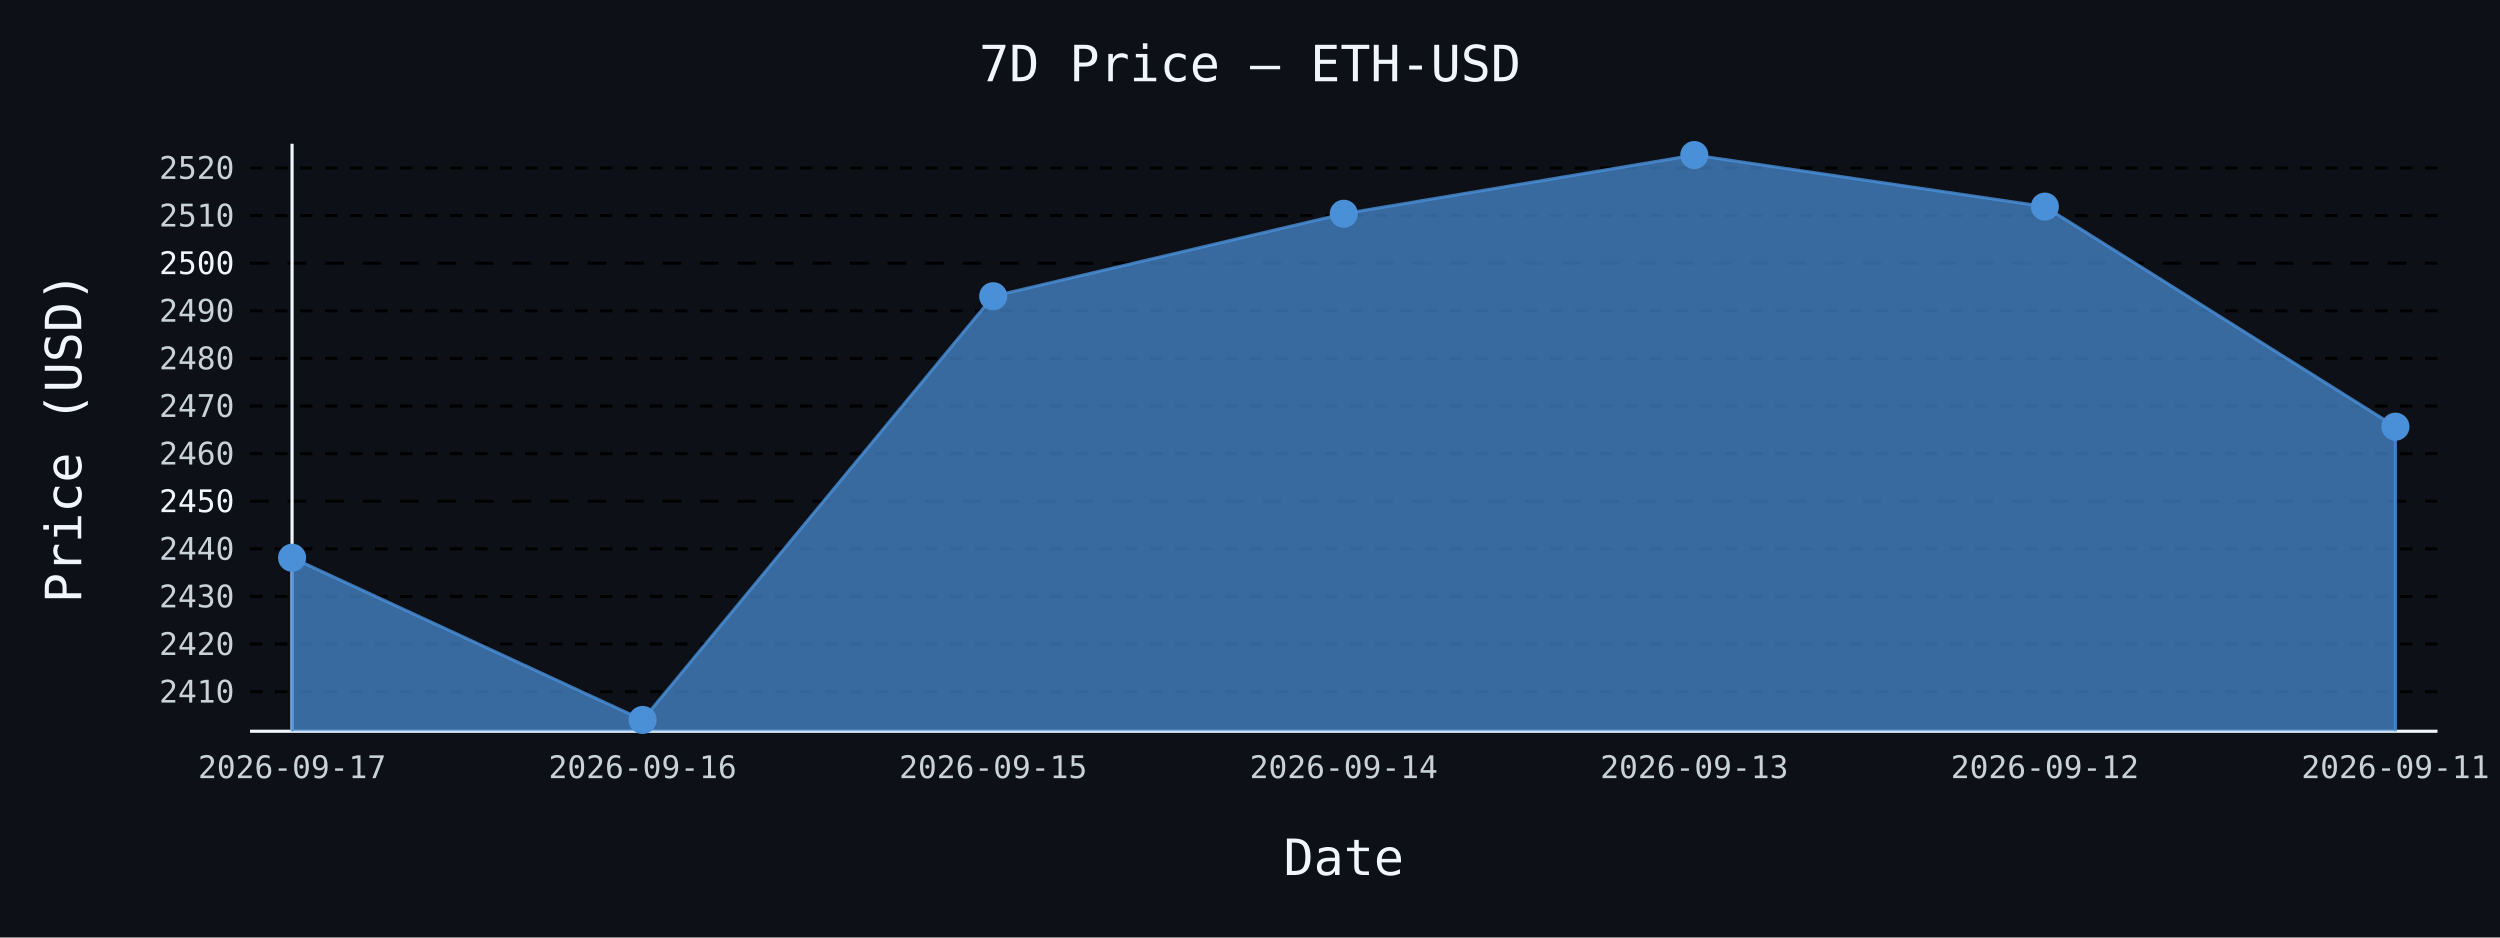
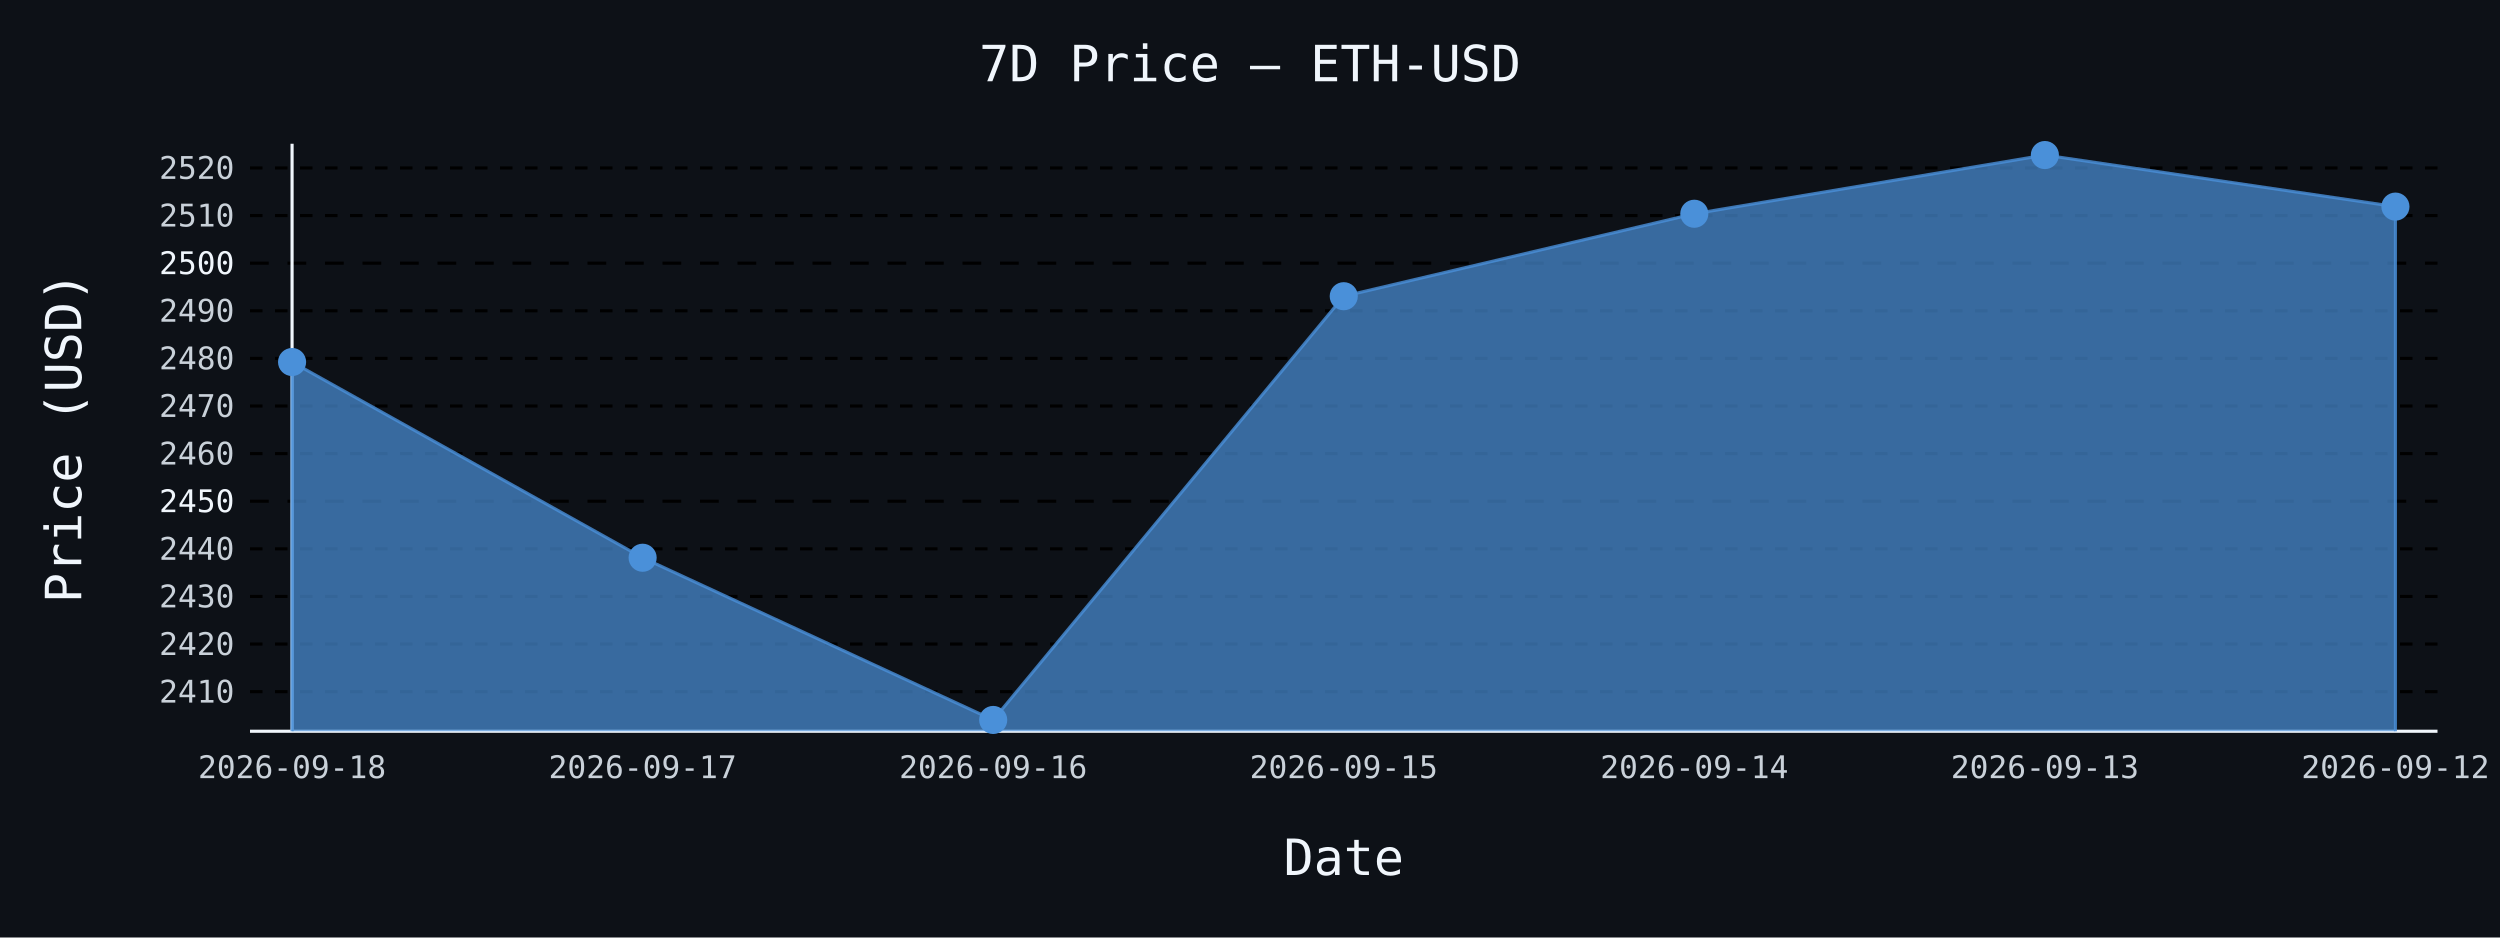
- <svg xmlns="http://www.w3.org/2000/svg" id="chart-c8480946-947f-4725-bf86-c07ff283537d" class="pygal-chart" viewBox="0 0 800 300">
+ <svg xmlns="http://www.w3.org/2000/svg" id="chart-721b9077-68fb-409a-89a8-c1f0a8efed57" class="pygal-chart" viewBox="0 0 800 300">
  <defs>
-     <style type="text/css">#chart-c8480946-947f-4725-bf86-c07ff283537d{-webkit-user-select:none;-webkit-font-smoothing:antialiased;font-family:monospace}#chart-c8480946-947f-4725-bf86-c07ff283537d .title{font-family:monospace;font-size:16px}#chart-c8480946-947f-4725-bf86-c07ff283537d .legends .legend text{font-family:monospace;font-size:14px}#chart-c8480946-947f-4725-bf86-c07ff283537d .axis text{font-family:monospace;font-size:10px}#chart-c8480946-947f-4725-bf86-c07ff283537d .axis text.major{font-family:monospace;font-size:10px}#chart-c8480946-947f-4725-bf86-c07ff283537d .text-overlay text.value{font-family:monospace;font-size:16px}#chart-c8480946-947f-4725-bf86-c07ff283537d .text-overlay text.label{font-family:monospace;font-size:10px}#chart-c8480946-947f-4725-bf86-c07ff283537d .tooltip{font-family:monospace;font-size:14px}#chart-c8480946-947f-4725-bf86-c07ff283537d text.no_data{font-family:monospace;font-size:64px}
- #chart-c8480946-947f-4725-bf86-c07ff283537d{background-color:#0d1117}#chart-c8480946-947f-4725-bf86-c07ff283537d path,#chart-c8480946-947f-4725-bf86-c07ff283537d line,#chart-c8480946-947f-4725-bf86-c07ff283537d rect,#chart-c8480946-947f-4725-bf86-c07ff283537d circle{-webkit-transition:150ms;-moz-transition:150ms;transition:150ms}#chart-c8480946-947f-4725-bf86-c07ff283537d .graph &gt; .background{fill:#0d1117}#chart-c8480946-947f-4725-bf86-c07ff283537d .plot &gt; .background{fill:#0d1117}#chart-c8480946-947f-4725-bf86-c07ff283537d .graph{fill:#c9d1d9}#chart-c8480946-947f-4725-bf86-c07ff283537d text.no_data{fill:#f0f6fc}#chart-c8480946-947f-4725-bf86-c07ff283537d .title{fill:#f0f6fc}#chart-c8480946-947f-4725-bf86-c07ff283537d .legends .legend text{fill:#c9d1d9}#chart-c8480946-947f-4725-bf86-c07ff283537d .legends .legend:hover text{fill:#f0f6fc}#chart-c8480946-947f-4725-bf86-c07ff283537d .axis .line{stroke:#f0f6fc}#chart-c8480946-947f-4725-bf86-c07ff283537d .axis .guide.line{stroke:#8b949e}#chart-c8480946-947f-4725-bf86-c07ff283537d .axis .major.line{stroke:#c9d1d9}#chart-c8480946-947f-4725-bf86-c07ff283537d .axis text.major{fill:#f0f6fc}#chart-c8480946-947f-4725-bf86-c07ff283537d .axis.y .guides:hover .guide.line,#chart-c8480946-947f-4725-bf86-c07ff283537d .line-graph .axis.x .guides:hover .guide.line,#chart-c8480946-947f-4725-bf86-c07ff283537d .stackedline-graph .axis.x .guides:hover .guide.line,#chart-c8480946-947f-4725-bf86-c07ff283537d .xy-graph .axis.x .guides:hover .guide.line{stroke:#f0f6fc}#chart-c8480946-947f-4725-bf86-c07ff283537d .axis .guides:hover text{fill:#f0f6fc}#chart-c8480946-947f-4725-bf86-c07ff283537d .reactive{fill-opacity:.7;stroke-opacity:.8;stroke-width:1}#chart-c8480946-947f-4725-bf86-c07ff283537d .ci{stroke:#c9d1d9}#chart-c8480946-947f-4725-bf86-c07ff283537d .reactive.active,#chart-c8480946-947f-4725-bf86-c07ff283537d .active .reactive{fill-opacity:.8;stroke-opacity:.9;stroke-width:4}#chart-c8480946-947f-4725-bf86-c07ff283537d .ci .reactive.active{stroke-width:1.5}#chart-c8480946-947f-4725-bf86-c07ff283537d .series text{fill:#f0f6fc}#chart-c8480946-947f-4725-bf86-c07ff283537d .tooltip rect{fill:#0d1117;stroke:#f0f6fc;-webkit-transition:opacity 150ms;-moz-transition:opacity 150ms;transition:opacity 150ms}#chart-c8480946-947f-4725-bf86-c07ff283537d .tooltip .label{fill:#c9d1d9}#chart-c8480946-947f-4725-bf86-c07ff283537d .tooltip .label{fill:#c9d1d9}#chart-c8480946-947f-4725-bf86-c07ff283537d .tooltip .legend{font-size:.8em;fill:#8b949e}#chart-c8480946-947f-4725-bf86-c07ff283537d .tooltip .x_label{font-size:.6em;fill:#f0f6fc}#chart-c8480946-947f-4725-bf86-c07ff283537d .tooltip .xlink{font-size:.5em;text-decoration:underline}#chart-c8480946-947f-4725-bf86-c07ff283537d .tooltip .value{font-size:1.5em}#chart-c8480946-947f-4725-bf86-c07ff283537d .bound{font-size:.5em}#chart-c8480946-947f-4725-bf86-c07ff283537d .max-value{font-size:.75em;fill:#8b949e}#chart-c8480946-947f-4725-bf86-c07ff283537d .map-element{fill:#0d1117;stroke:#8b949e !important}#chart-c8480946-947f-4725-bf86-c07ff283537d .map-element .reactive{fill-opacity:inherit;stroke-opacity:inherit}#chart-c8480946-947f-4725-bf86-c07ff283537d .color-0,#chart-c8480946-947f-4725-bf86-c07ff283537d .color-0 a:visited{stroke:#4a90d9;fill:#4a90d9}#chart-c8480946-947f-4725-bf86-c07ff283537d .text-overlay .color-0 text{fill:black}
- #chart-c8480946-947f-4725-bf86-c07ff283537d text.no_data{text-anchor:middle}#chart-c8480946-947f-4725-bf86-c07ff283537d .guide.line{fill:none}#chart-c8480946-947f-4725-bf86-c07ff283537d .centered{text-anchor:middle}#chart-c8480946-947f-4725-bf86-c07ff283537d .title{text-anchor:middle}#chart-c8480946-947f-4725-bf86-c07ff283537d .legends .legend text{fill-opacity:1}#chart-c8480946-947f-4725-bf86-c07ff283537d .axis.x text{text-anchor:middle}#chart-c8480946-947f-4725-bf86-c07ff283537d .axis.x:not(.web) text[transform]{text-anchor:start}#chart-c8480946-947f-4725-bf86-c07ff283537d .axis.x:not(.web) text[transform].backwards{text-anchor:end}#chart-c8480946-947f-4725-bf86-c07ff283537d .axis.y text{text-anchor:end}#chart-c8480946-947f-4725-bf86-c07ff283537d .axis.y text[transform].backwards{text-anchor:start}#chart-c8480946-947f-4725-bf86-c07ff283537d .axis.y2 text{text-anchor:start}#chart-c8480946-947f-4725-bf86-c07ff283537d .axis.y2 text[transform].backwards{text-anchor:end}#chart-c8480946-947f-4725-bf86-c07ff283537d .axis .guide.line{stroke-dasharray:4,4;stroke:black}#chart-c8480946-947f-4725-bf86-c07ff283537d .axis .major.guide.line{stroke-dasharray:6,6;stroke:black}#chart-c8480946-947f-4725-bf86-c07ff283537d .horizontal .axis.y .guide.line,#chart-c8480946-947f-4725-bf86-c07ff283537d .horizontal .axis.y2 .guide.line,#chart-c8480946-947f-4725-bf86-c07ff283537d .vertical .axis.x .guide.line{opacity:0}#chart-c8480946-947f-4725-bf86-c07ff283537d .horizontal .axis.always_show .guide.line,#chart-c8480946-947f-4725-bf86-c07ff283537d .vertical .axis.always_show .guide.line{opacity:1 !important}#chart-c8480946-947f-4725-bf86-c07ff283537d .axis.y .guides:hover .guide.line,#chart-c8480946-947f-4725-bf86-c07ff283537d .axis.y2 .guides:hover .guide.line,#chart-c8480946-947f-4725-bf86-c07ff283537d .axis.x .guides:hover .guide.line{opacity:1}#chart-c8480946-947f-4725-bf86-c07ff283537d .axis .guides:hover text{opacity:1}#chart-c8480946-947f-4725-bf86-c07ff283537d .nofill{fill:none}#chart-c8480946-947f-4725-bf86-c07ff283537d .subtle-fill{fill-opacity:.2}#chart-c8480946-947f-4725-bf86-c07ff283537d .dot{stroke-width:1px;fill-opacity:1;stroke-opacity:1}#chart-c8480946-947f-4725-bf86-c07ff283537d .dot.active{stroke-width:5px}#chart-c8480946-947f-4725-bf86-c07ff283537d .dot.negative{fill:transparent}#chart-c8480946-947f-4725-bf86-c07ff283537d text,#chart-c8480946-947f-4725-bf86-c07ff283537d tspan{stroke:none !important}#chart-c8480946-947f-4725-bf86-c07ff283537d .series text.active{opacity:1}#chart-c8480946-947f-4725-bf86-c07ff283537d .tooltip rect{fill-opacity:.95;stroke-width:.5}#chart-c8480946-947f-4725-bf86-c07ff283537d .tooltip text{fill-opacity:1}#chart-c8480946-947f-4725-bf86-c07ff283537d .showable{visibility:hidden}#chart-c8480946-947f-4725-bf86-c07ff283537d .showable.shown{visibility:visible}#chart-c8480946-947f-4725-bf86-c07ff283537d .gauge-background{fill:rgba(229,229,229,1);stroke:none}#chart-c8480946-947f-4725-bf86-c07ff283537d .bg-lines{stroke:#0d1117;stroke-width:2px}</style>
+     <style type="text/css">#chart-721b9077-68fb-409a-89a8-c1f0a8efed57{-webkit-user-select:none;-webkit-font-smoothing:antialiased;font-family:monospace}#chart-721b9077-68fb-409a-89a8-c1f0a8efed57 .title{font-family:monospace;font-size:16px}#chart-721b9077-68fb-409a-89a8-c1f0a8efed57 .legends .legend text{font-family:monospace;font-size:14px}#chart-721b9077-68fb-409a-89a8-c1f0a8efed57 .axis text{font-family:monospace;font-size:10px}#chart-721b9077-68fb-409a-89a8-c1f0a8efed57 .axis text.major{font-family:monospace;font-size:10px}#chart-721b9077-68fb-409a-89a8-c1f0a8efed57 .text-overlay text.value{font-family:monospace;font-size:16px}#chart-721b9077-68fb-409a-89a8-c1f0a8efed57 .text-overlay text.label{font-family:monospace;font-size:10px}#chart-721b9077-68fb-409a-89a8-c1f0a8efed57 .tooltip{font-family:monospace;font-size:14px}#chart-721b9077-68fb-409a-89a8-c1f0a8efed57 text.no_data{font-family:monospace;font-size:64px}
+ #chart-721b9077-68fb-409a-89a8-c1f0a8efed57{background-color:#0d1117}#chart-721b9077-68fb-409a-89a8-c1f0a8efed57 path,#chart-721b9077-68fb-409a-89a8-c1f0a8efed57 line,#chart-721b9077-68fb-409a-89a8-c1f0a8efed57 rect,#chart-721b9077-68fb-409a-89a8-c1f0a8efed57 circle{-webkit-transition:150ms;-moz-transition:150ms;transition:150ms}#chart-721b9077-68fb-409a-89a8-c1f0a8efed57 .graph &gt; .background{fill:#0d1117}#chart-721b9077-68fb-409a-89a8-c1f0a8efed57 .plot &gt; .background{fill:#0d1117}#chart-721b9077-68fb-409a-89a8-c1f0a8efed57 .graph{fill:#c9d1d9}#chart-721b9077-68fb-409a-89a8-c1f0a8efed57 text.no_data{fill:#f0f6fc}#chart-721b9077-68fb-409a-89a8-c1f0a8efed57 .title{fill:#f0f6fc}#chart-721b9077-68fb-409a-89a8-c1f0a8efed57 .legends .legend text{fill:#c9d1d9}#chart-721b9077-68fb-409a-89a8-c1f0a8efed57 .legends .legend:hover text{fill:#f0f6fc}#chart-721b9077-68fb-409a-89a8-c1f0a8efed57 .axis .line{stroke:#f0f6fc}#chart-721b9077-68fb-409a-89a8-c1f0a8efed57 .axis .guide.line{stroke:#8b949e}#chart-721b9077-68fb-409a-89a8-c1f0a8efed57 .axis .major.line{stroke:#c9d1d9}#chart-721b9077-68fb-409a-89a8-c1f0a8efed57 .axis text.major{fill:#f0f6fc}#chart-721b9077-68fb-409a-89a8-c1f0a8efed57 .axis.y .guides:hover .guide.line,#chart-721b9077-68fb-409a-89a8-c1f0a8efed57 .line-graph .axis.x .guides:hover .guide.line,#chart-721b9077-68fb-409a-89a8-c1f0a8efed57 .stackedline-graph .axis.x .guides:hover .guide.line,#chart-721b9077-68fb-409a-89a8-c1f0a8efed57 .xy-graph .axis.x .guides:hover .guide.line{stroke:#f0f6fc}#chart-721b9077-68fb-409a-89a8-c1f0a8efed57 .axis .guides:hover text{fill:#f0f6fc}#chart-721b9077-68fb-409a-89a8-c1f0a8efed57 .reactive{fill-opacity:.7;stroke-opacity:.8;stroke-width:1}#chart-721b9077-68fb-409a-89a8-c1f0a8efed57 .ci{stroke:#c9d1d9}#chart-721b9077-68fb-409a-89a8-c1f0a8efed57 .reactive.active,#chart-721b9077-68fb-409a-89a8-c1f0a8efed57 .active .reactive{fill-opacity:.8;stroke-opacity:.9;stroke-width:4}#chart-721b9077-68fb-409a-89a8-c1f0a8efed57 .ci .reactive.active{stroke-width:1.5}#chart-721b9077-68fb-409a-89a8-c1f0a8efed57 .series text{fill:#f0f6fc}#chart-721b9077-68fb-409a-89a8-c1f0a8efed57 .tooltip rect{fill:#0d1117;stroke:#f0f6fc;-webkit-transition:opacity 150ms;-moz-transition:opacity 150ms;transition:opacity 150ms}#chart-721b9077-68fb-409a-89a8-c1f0a8efed57 .tooltip .label{fill:#c9d1d9}#chart-721b9077-68fb-409a-89a8-c1f0a8efed57 .tooltip .label{fill:#c9d1d9}#chart-721b9077-68fb-409a-89a8-c1f0a8efed57 .tooltip .legend{font-size:.8em;fill:#8b949e}#chart-721b9077-68fb-409a-89a8-c1f0a8efed57 .tooltip .x_label{font-size:.6em;fill:#f0f6fc}#chart-721b9077-68fb-409a-89a8-c1f0a8efed57 .tooltip .xlink{font-size:.5em;text-decoration:underline}#chart-721b9077-68fb-409a-89a8-c1f0a8efed57 .tooltip .value{font-size:1.5em}#chart-721b9077-68fb-409a-89a8-c1f0a8efed57 .bound{font-size:.5em}#chart-721b9077-68fb-409a-89a8-c1f0a8efed57 .max-value{font-size:.75em;fill:#8b949e}#chart-721b9077-68fb-409a-89a8-c1f0a8efed57 .map-element{fill:#0d1117;stroke:#8b949e !important}#chart-721b9077-68fb-409a-89a8-c1f0a8efed57 .map-element .reactive{fill-opacity:inherit;stroke-opacity:inherit}#chart-721b9077-68fb-409a-89a8-c1f0a8efed57 .color-0,#chart-721b9077-68fb-409a-89a8-c1f0a8efed57 .color-0 a:visited{stroke:#4a90d9;fill:#4a90d9}#chart-721b9077-68fb-409a-89a8-c1f0a8efed57 .text-overlay .color-0 text{fill:black}
+ #chart-721b9077-68fb-409a-89a8-c1f0a8efed57 text.no_data{text-anchor:middle}#chart-721b9077-68fb-409a-89a8-c1f0a8efed57 .guide.line{fill:none}#chart-721b9077-68fb-409a-89a8-c1f0a8efed57 .centered{text-anchor:middle}#chart-721b9077-68fb-409a-89a8-c1f0a8efed57 .title{text-anchor:middle}#chart-721b9077-68fb-409a-89a8-c1f0a8efed57 .legends .legend text{fill-opacity:1}#chart-721b9077-68fb-409a-89a8-c1f0a8efed57 .axis.x text{text-anchor:middle}#chart-721b9077-68fb-409a-89a8-c1f0a8efed57 .axis.x:not(.web) text[transform]{text-anchor:start}#chart-721b9077-68fb-409a-89a8-c1f0a8efed57 .axis.x:not(.web) text[transform].backwards{text-anchor:end}#chart-721b9077-68fb-409a-89a8-c1f0a8efed57 .axis.y text{text-anchor:end}#chart-721b9077-68fb-409a-89a8-c1f0a8efed57 .axis.y text[transform].backwards{text-anchor:start}#chart-721b9077-68fb-409a-89a8-c1f0a8efed57 .axis.y2 text{text-anchor:start}#chart-721b9077-68fb-409a-89a8-c1f0a8efed57 .axis.y2 text[transform].backwards{text-anchor:end}#chart-721b9077-68fb-409a-89a8-c1f0a8efed57 .axis .guide.line{stroke-dasharray:4,4;stroke:black}#chart-721b9077-68fb-409a-89a8-c1f0a8efed57 .axis .major.guide.line{stroke-dasharray:6,6;stroke:black}#chart-721b9077-68fb-409a-89a8-c1f0a8efed57 .horizontal .axis.y .guide.line,#chart-721b9077-68fb-409a-89a8-c1f0a8efed57 .horizontal .axis.y2 .guide.line,#chart-721b9077-68fb-409a-89a8-c1f0a8efed57 .vertical .axis.x .guide.line{opacity:0}#chart-721b9077-68fb-409a-89a8-c1f0a8efed57 .horizontal .axis.always_show .guide.line,#chart-721b9077-68fb-409a-89a8-c1f0a8efed57 .vertical .axis.always_show .guide.line{opacity:1 !important}#chart-721b9077-68fb-409a-89a8-c1f0a8efed57 .axis.y .guides:hover .guide.line,#chart-721b9077-68fb-409a-89a8-c1f0a8efed57 .axis.y2 .guides:hover .guide.line,#chart-721b9077-68fb-409a-89a8-c1f0a8efed57 .axis.x .guides:hover .guide.line{opacity:1}#chart-721b9077-68fb-409a-89a8-c1f0a8efed57 .axis .guides:hover text{opacity:1}#chart-721b9077-68fb-409a-89a8-c1f0a8efed57 .nofill{fill:none}#chart-721b9077-68fb-409a-89a8-c1f0a8efed57 .subtle-fill{fill-opacity:.2}#chart-721b9077-68fb-409a-89a8-c1f0a8efed57 .dot{stroke-width:1px;fill-opacity:1;stroke-opacity:1}#chart-721b9077-68fb-409a-89a8-c1f0a8efed57 .dot.active{stroke-width:5px}#chart-721b9077-68fb-409a-89a8-c1f0a8efed57 .dot.negative{fill:transparent}#chart-721b9077-68fb-409a-89a8-c1f0a8efed57 text,#chart-721b9077-68fb-409a-89a8-c1f0a8efed57 tspan{stroke:none !important}#chart-721b9077-68fb-409a-89a8-c1f0a8efed57 .series text.active{opacity:1}#chart-721b9077-68fb-409a-89a8-c1f0a8efed57 .tooltip rect{fill-opacity:.95;stroke-width:.5}#chart-721b9077-68fb-409a-89a8-c1f0a8efed57 .tooltip text{fill-opacity:1}#chart-721b9077-68fb-409a-89a8-c1f0a8efed57 .showable{visibility:hidden}#chart-721b9077-68fb-409a-89a8-c1f0a8efed57 .showable.shown{visibility:visible}#chart-721b9077-68fb-409a-89a8-c1f0a8efed57 .gauge-background{fill:rgba(229,229,229,1);stroke:none}#chart-721b9077-68fb-409a-89a8-c1f0a8efed57 .bg-lines{stroke:#0d1117;stroke-width:2px}</style>
  </defs>
  <g class="graph line-graph vertical">
    <rect x="0" y="0" width="800" height="300" class="background" />
    <g transform="translate(80, 46)" class="plot">
      <rect x="0" y="0" width="700.0" height="188" class="background" />
      <g class="axis y always_show">
        <path d="M0 188 h700" class="line" />
        <g class="guides">
          <path d="M0 175.335 h700" class="guide line" />
          <text x="-5" y="178.835" class="">2410</text>
        </g>
        <g class="guides">
          <path d="M0 160.099 h700" class="guide line" />
          <text x="-5" y="163.599" class="">2420</text>
        </g>
        <g class="guides">
          <path d="M0 144.864 h700" class="guide line" />
          <text x="-5" y="148.364" class="">2430</text>
        </g>
        <g class="guides">
          <path d="M0 129.628 h700" class="guide line" />
          <text x="-5" y="133.128" class="">2440</text>
        </g>
        <g class="guides">
          <path d="M0 114.393 h700" class="major guide line" />
          <text x="-5" y="117.893" class="major">2450</text>
        </g>
        <g class="guides">
          <path d="M0 99.157 h700" class="guide line" />
          <text x="-5" y="102.657" class="">2460</text>
        </g>
        <g class="guides">
          <path d="M0 83.922 h700" class="guide line" />
          <text x="-5" y="87.422" class="">2470</text>
        </g>
        <g class="guides">
          <path d="M0 68.686 h700" class="guide line" />
          <text x="-5" y="72.186" class="">2480</text>
        </g>
        <g class="guides">
          <path d="M0 53.451 h700" class="guide line" />
          <text x="-5" y="56.951" class="">2490</text>
        </g>
        <g class="guides">
          <path d="M0 38.215 h700" class="major guide line" />
          <text x="-5" y="41.715" class="major">2500</text>
        </g>
        <g class="guides">
          <path d="M0 22.98 h700" class="guide line" />
          <text x="-5" y="26.48" class="">2510</text>
        </g>
        <g class="guides">
          <path d="M0 7.744 h700" class="guide line" />
          <text x="-5" y="11.244" class="">2520</text>
        </g>
      </g>
      <g class="axis x">
        <g class="guides">
          <path d="M13.462 0 v188" class="line" />
-           <text x="13.462" y="203.0" class="">2026-09-17</text>
+           <text x="13.462" y="203.0" class="">2026-09-18</text>
        </g>
        <g class="guides">
          <path d="M125.641 0 v188" class="guide line" />
-           <text x="125.641" y="203.0" class="">2026-09-16</text>
+           <text x="125.641" y="203.0" class="">2026-09-17</text>
        </g>
        <g class="guides">
          <path d="M237.821 0 v188" class="guide line" />
-           <text x="237.821" y="203.0" class="">2026-09-15</text>
+           <text x="237.821" y="203.0" class="">2026-09-16</text>
        </g>
        <g class="guides">
          <path d="M350 0 v188" class="guide line" />
-           <text x="350.0" y="203.0" class="">2026-09-14</text>
+           <text x="350.0" y="203.0" class="">2026-09-15</text>
        </g>
        <g class="guides">
          <path d="M462.179 0 v188" class="guide line" />
-           <text x="462.179" y="203.0" class="">2026-09-13</text>
+           <text x="462.179" y="203.0" class="">2026-09-14</text>
        </g>
        <g class="guides">
          <path d="M574.359 0 v188" class="guide line" />
-           <text x="574.359" y="203.0" class="">2026-09-12</text>
+           <text x="574.359" y="203.0" class="">2026-09-13</text>
        </g>
        <g class="guides">
          <path d="M686.538 0 v188" class="guide line" />
-           <text x="686.538" y="203.0" class="">2026-09-11</text>
+           <text x="686.538" y="203.0" class="">2026-09-12</text>
        </g>
      </g>
      <g class="series serie-0 color-0">
-         <path d="M13.462 188 L13.462 132.477 125.641 184.385 237.821 48.789 350 22.401 462.179 3.615 574.359 20.115 686.538 90.534 686.538 188" class="line reactive" />
+         <path d="M13.462 188 L13.462 69.844 125.641 132.477 237.821 184.385 350 48.789 462.179 22.401 574.359 3.615 686.538 20.115 686.538 188" class="line reactive" />
      </g>
    </g>
    <g class="titles">
      <text x="400.0" y="26" class="title plot_title">7D Price — ETH-USD</text>
      <text x="430.0" y="280" class="title">Date</text>
      <text x="0" y="166.0" class="title" transform="rotate(-90 0 140)">Price (USD)</text>
    </g>
    <g transform="translate(80, 46)" class="plot overlay">
      <g class="series serie-0 color-0">
        <g class="dots">
-           <circle cx="13.462" cy="132.477" r="4" class="dot reactive tooltip-trigger" />
+           <circle cx="13.462" cy="69.844" r="4" class="dot reactive tooltip-trigger" />
        </g>
        <g class="dots">
-           <circle cx="125.641" cy="184.385" r="4" class="dot reactive tooltip-trigger" />
+           <circle cx="125.641" cy="132.477" r="4" class="dot reactive tooltip-trigger" />
        </g>
        <g class="dots">
-           <circle cx="237.821" cy="48.789" r="4" class="dot reactive tooltip-trigger" />
+           <circle cx="237.821" cy="184.385" r="4" class="dot reactive tooltip-trigger" />
        </g>
        <g class="dots">
-           <circle cx="350.0" cy="22.401" r="4" class="dot reactive tooltip-trigger" />
+           <circle cx="350.0" cy="48.789" r="4" class="dot reactive tooltip-trigger" />
        </g>
        <g class="dots">
-           <circle cx="462.179" cy="3.615" r="4" class="dot reactive tooltip-trigger" />
+           <circle cx="462.179" cy="22.401" r="4" class="dot reactive tooltip-trigger" />
        </g>
        <g class="dots">
-           <circle cx="574.359" cy="20.115" r="4" class="dot reactive tooltip-trigger" />
+           <circle cx="574.359" cy="3.615" r="4" class="dot reactive tooltip-trigger" />
        </g>
        <g class="dots">
-           <circle cx="686.538" cy="90.534" r="4" class="dot reactive tooltip-trigger" />
+           <circle cx="686.538" cy="20.115" r="4" class="dot reactive tooltip-trigger" />
        </g>
      </g>
    </g>
    <g transform="translate(80, 46)" class="plot text-overlay">
      <g class="series serie-0 color-0" />
    </g>
    <g transform="translate(80, 46)" class="plot tooltip-overlay">
      <g transform="translate(0 0)" style="opacity: 0" class="tooltip">
        <rect rx="0" ry="0" width="0" height="0" class="tooltip-box" />
        <g class="text" />
      </g>
    </g>
  </g>
</svg>
